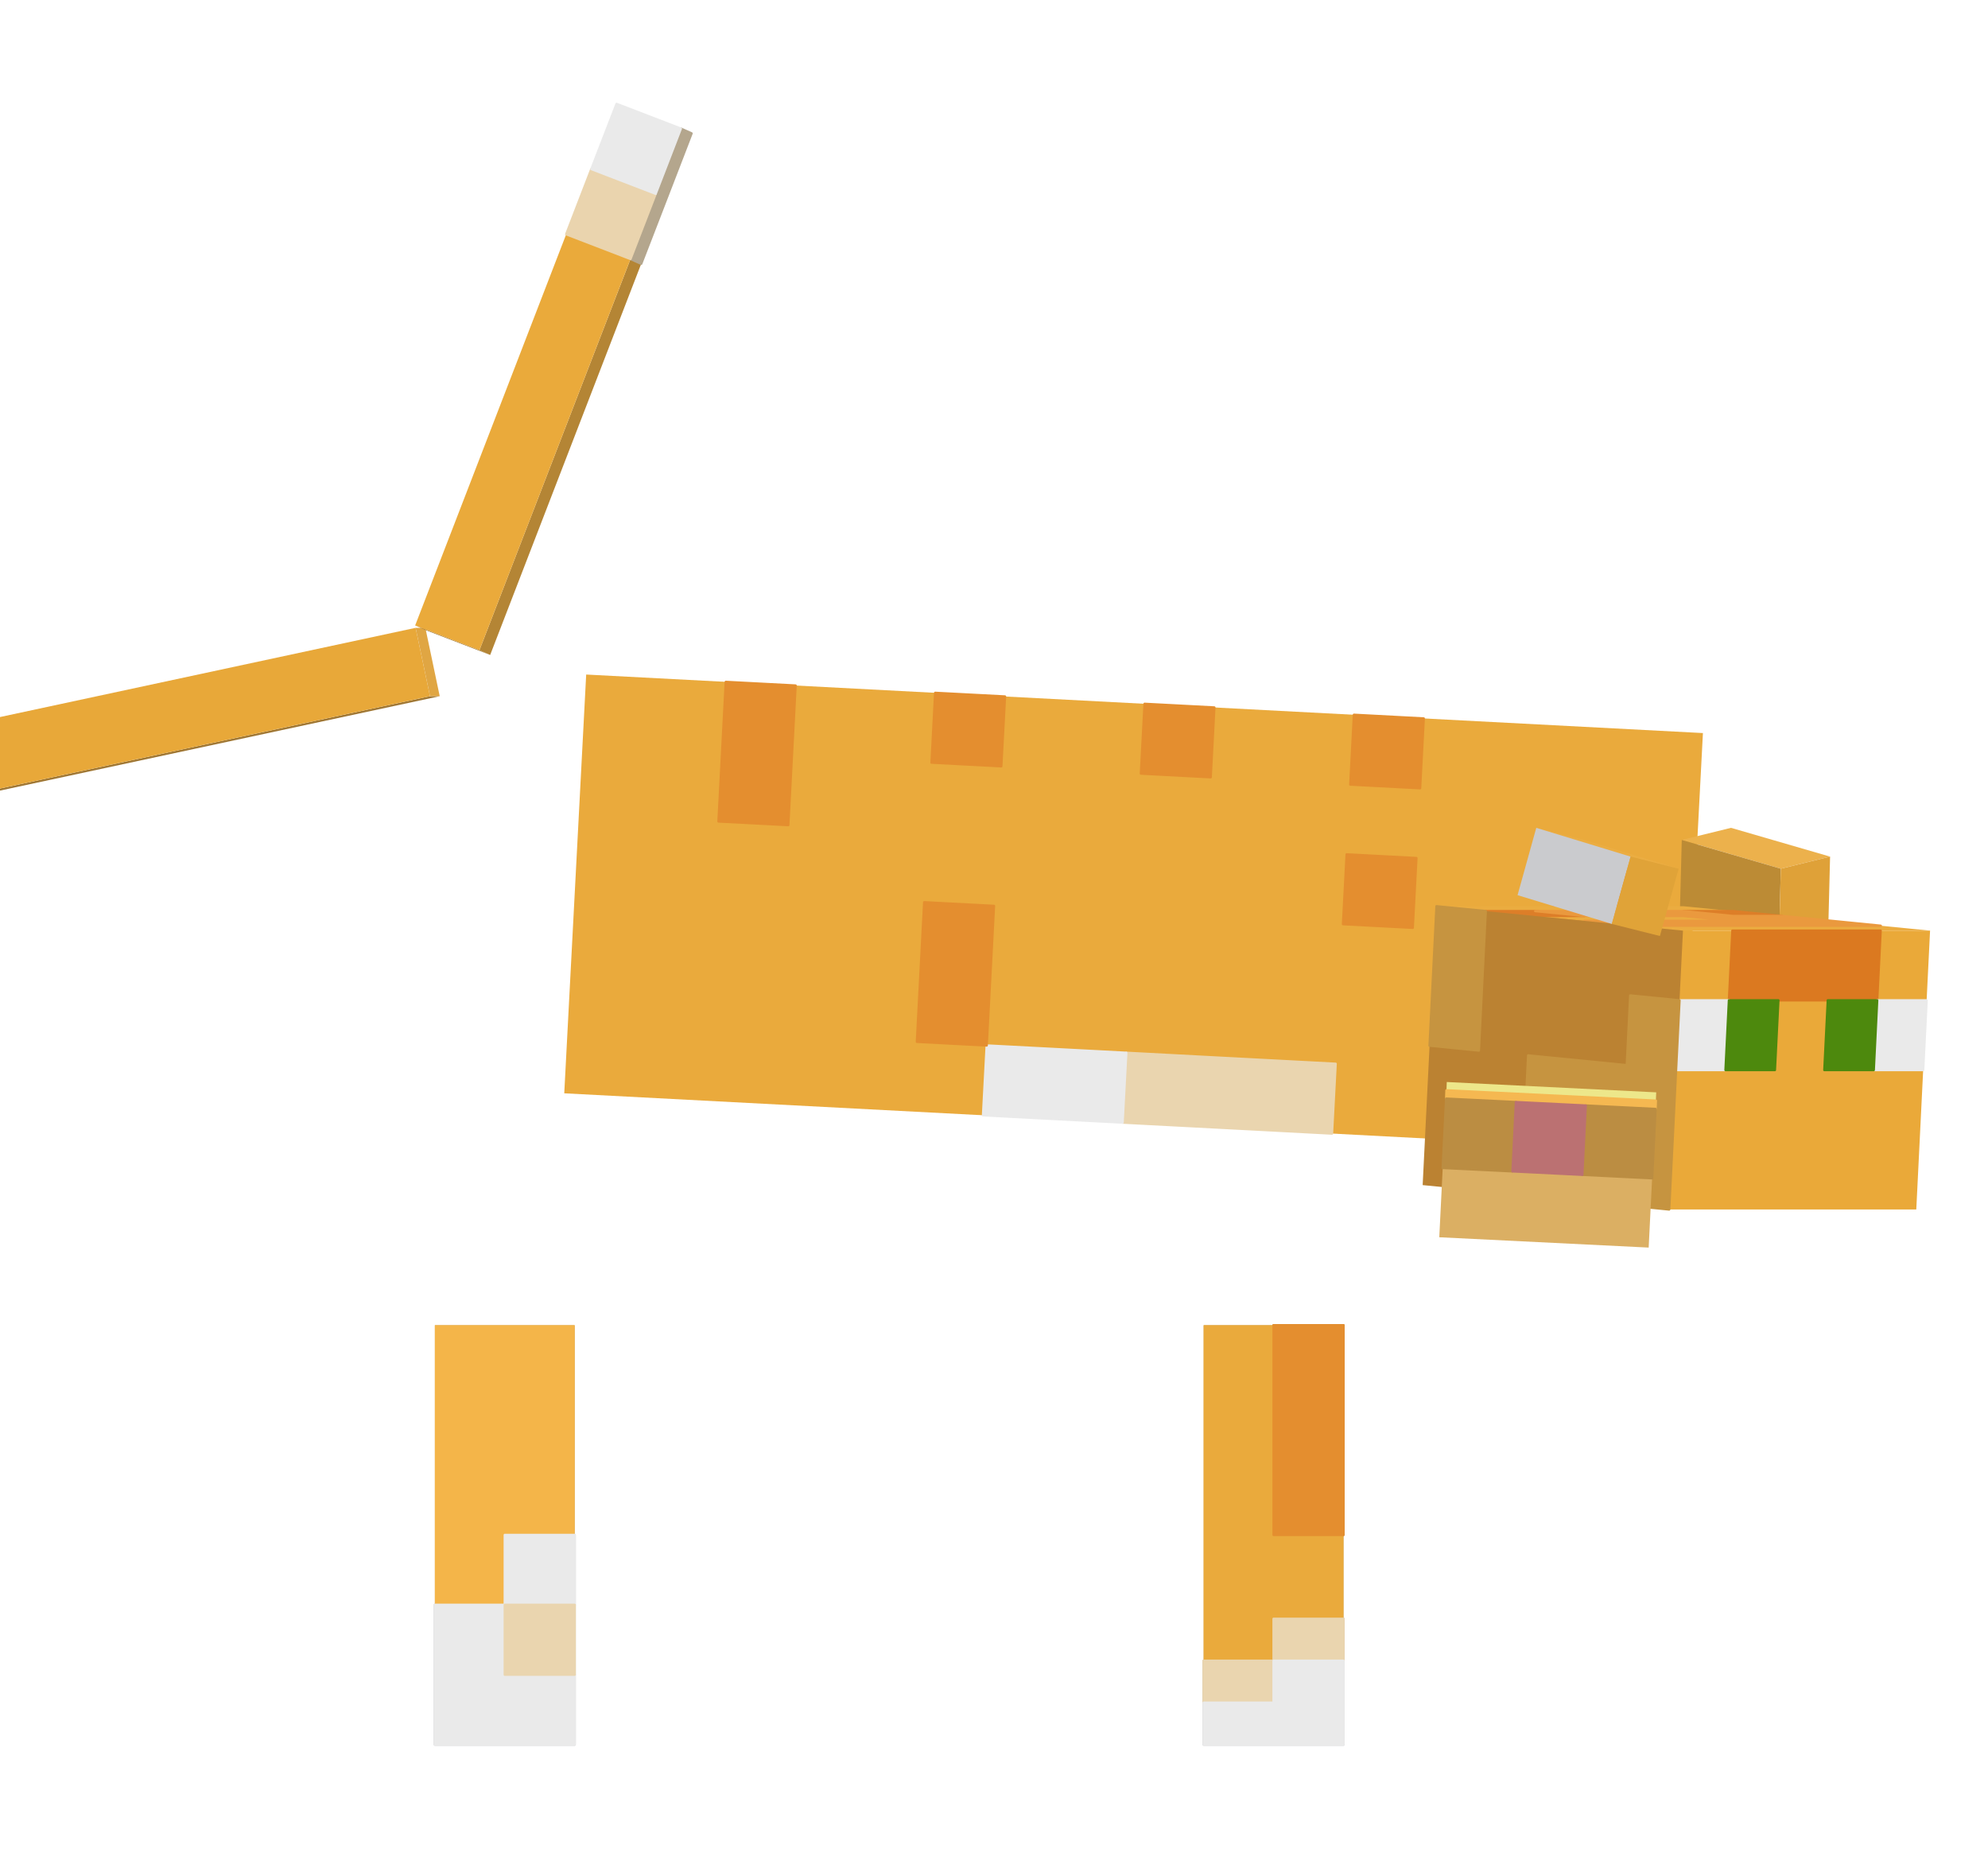
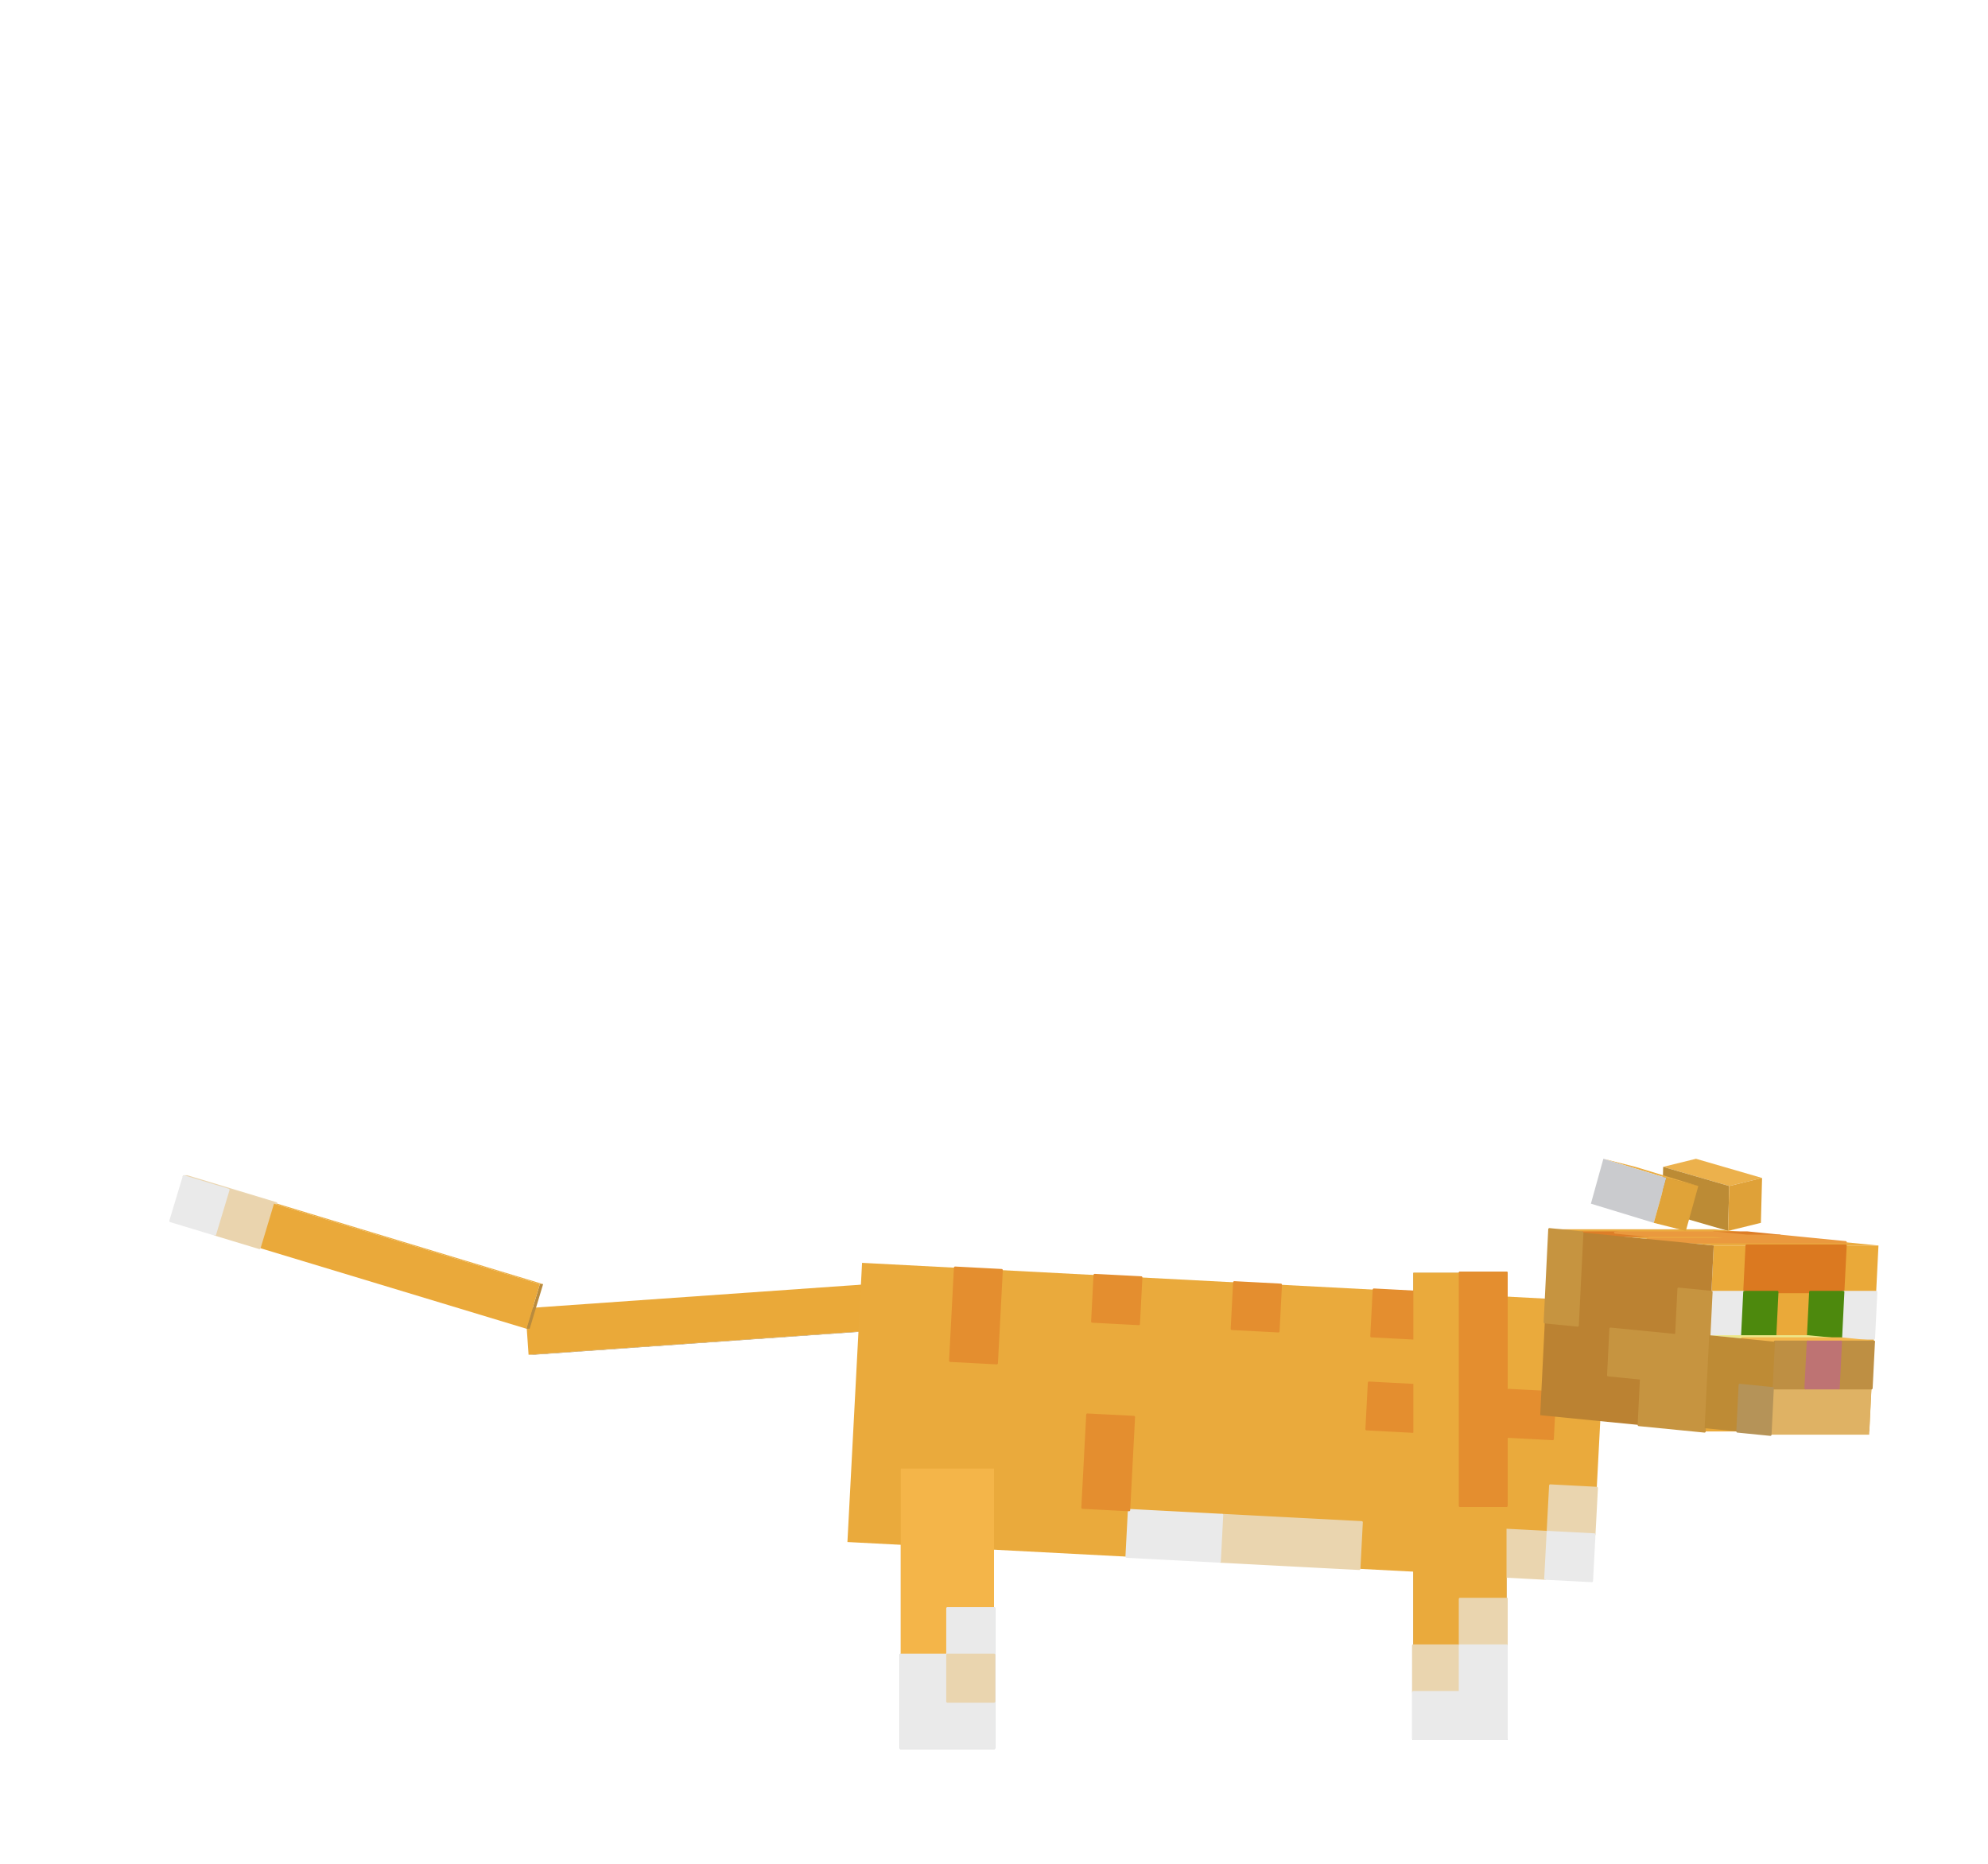
<svg xmlns="http://www.w3.org/2000/svg" viewBox="0 0 512 480" width="512" height="480" role="img" aria-labelledby="walk-0-title">
  <g id="cat">
    <g id="leg-front-left" aria-label="Front left leg">
      <g class="face" data-face="nx">
-         <path fill="#c48f36" d="M310 341.3L346 341.3L346 449.3L310 449.3Z" />
-         <path fill="#be772b" stroke="#be772b" stroke-width=".6" stroke-linejoin="round" d="M328 341.3L346 341.3L346 352.1L328 352.1ZM328 352.1L346 352.1L346 362.9L328 362.9ZM328 362.9L346 362.9L346 373.7L328 373.7ZM328 373.7L346 373.7L346 384.5L328 384.5ZM328 384.5L346 384.5L346 395.3L328 395.3Z" />
-         <path fill="#c4b397" stroke="#c4b397" stroke-width=".6" stroke-linejoin="round" d="M328 416.9L346 416.9L346 427.7L328 427.7ZM310 427.7L328 427.7L328 438.5L310 438.5Z" />
-         <path fill="#c4c5c8" stroke="#c4c5c8" stroke-width=".6" stroke-linejoin="round" d="M328 427.7L346 427.7L346 438.5L328 438.5ZM310 438.5L346 438.5L346 449.3L310 449.3Z" />
+         <path fill="#c48f36" d="M364 327.8L388 327.8L388 447.8L364 447.8Z" />
+         <path fill="#be772b" stroke="#be772b" stroke-width=".6" stroke-linejoin="round" d="M376 327.8L388 327.8L388 339.8L376 339.8ZM376 339.8L388 339.8L388 351.8L376 351.8ZM376 351.8L388 351.8L388 363.8L376 363.8ZM376 363.8L388 363.8L388 375.8L376 375.8ZM376 375.8L388 375.8L388 387.8L376 387.8Z" />
+         <path fill="#c4b397" stroke="#c4b397" stroke-width=".6" stroke-linejoin="round" d="M376 411.8L388 411.8L388 423.8L376 423.8ZM364 423.8L376 423.8L376 435.8L364 435.8Z" />
+         <path fill="#c4c5c8" stroke="#c4c5c8" stroke-width=".6" stroke-linejoin="round" d="M376 423.8L388 423.8L388 435.8L376 435.8ZM364 435.8L388 435.8L388 447.8L364 447.8Z" />
      </g>
    </g>
    <g id="leg-hind-left" aria-label="Hind left leg">
      <g class="face" data-face="nx">
-         <path fill="#cc9840" d="M112 341.3L148 341.3L148 449.3L112 449.3Z" />
-         <path fill="#c4c5c8" stroke="#c4c5c8" stroke-width=".6" stroke-linejoin="round" d="M130 395.3L148 395.3L148 413.3L130 413.3ZM112 413.3L130 413.3L130 431.3L112 431.3ZM112 431.3L148 431.3L148 449.3L112 449.3Z" />
-         <path fill="#c4b397" stroke="#c4b397" stroke-width=".6" stroke-linejoin="round" d="M130 413.3L148 413.3L148 431.3L130 431.3Z" />
+         <path fill="#cc9840" d="M232 378.2L256 378.2L256 450.2L232 450.2Z" />
+         <path fill="#c4c5c8" stroke="#c4c5c8" stroke-width=".6" stroke-linejoin="round" d="M244 414.2L256 414.2L256 426.2L244 426.2ZM232 426.2L244 426.2L244 438.2L232 438.2ZM232 438.2L256 438.2L256 450.2L232 450.2Z" />
+         <path fill="#c4b397" stroke="#c4b397" stroke-width=".6" stroke-linejoin="round" d="M244 426.2L256 426.2L256 438.2L244 438.2Z" />
+       </g>
+     </g>
+     <g id="ear-left" aria-label="Left ear">
+       <g class="face" data-face="top">
+         <path fill="#ecb14c" d="M428.34 300.51L436.79 298.43L453.81 303.37L445.35 305.45Z" />
+       </g>
+       <g class="face" data-face="nx">
+         <path fill="#bc8b35" d="M428.34 300.51L445.35 305.45L445.05 317.01L428.04 312.07Z" />
+       </g>
+       <g class="face" data-face="front">
+         <path fill="#dfa138" d="M445.35 305.45L453.81 303.37L453.51 314.93L445.05 317.01Z" />
      </g>
    </g>
    <g id="tail1" aria-label="Tail">
      <g class="face" data-face="front">
-         <path fill="#a07733" d="M110.75 179.3L113.25 179.3L-26.23 209.24L-28.74 209.24Z" />
+         <path fill="#9f7733" d="M231.37 342.2L232.63 342.2L137.39 348.9L136.13 348.9Z" />
+       </g>
+       <g class="face" data-face="top">
+         <path fill="#d49e41" d="M230.54 330.23L231.79 330.23L232.63 342.2L231.37 342.2Z" />
      </g>
      <g class="face" data-face="nx">
-         <path fill="#e8a839" d="M107.04 161.69L110.75 179.3L-28.74 209.24L-32.44 191.63Z" />
+         <path fill="#eaa939" d="M230.54 330.23L231.37 342.2L136.13 348.9L135.3 336.93Z" />
+       </g>
+     </g>
+     <g id="tail2" aria-label="Tail tip">
+       <g class="face" data-face="back">
+         <path fill="#ebad42" d="M139.88 330.71L139.04 330.71L47.36 302.97L48.2 302.97Z" />
+         <path fill="#ebd6b1" stroke="#ebd6b1" stroke-width=".6" stroke-linejoin="round" d="M71.12 309.9L70.28 309.9L58.82 306.43L59.66 306.43ZM59.66 306.43L58.82 306.43L47.36 302.97L48.2 302.97Z" />
      </g>
      <g class="face" data-face="top">
-         <path fill="#e0a643" d="M107.04 161.69L109.55 161.69L113.25 179.3L110.75 179.3Z" />
+         <path fill="#b98b3e" d="M139.04 330.71L139.88 330.71L136.42 342.2L135.58 342.2Z" />
+       </g>
+       <g class="face" data-face="nx">
+         <path fill="#eaa93a" d="M139.04 330.71L135.58 342.2L43.9 314.45L47.36 302.97Z" />
+         <path fill="#ead4ae" stroke="#ead4ae" stroke-width=".6" stroke-linejoin="round" d="M70.28 309.9L66.82 321.39L55.36 317.92L58.82 306.43Z" />
+         <path fill="#eaeaea" stroke="#eaeaea" stroke-width=".6" stroke-linejoin="round" d="M58.82 306.43L55.36 317.92L43.9 314.45L47.36 302.97Z" />
      </g>
    </g>
    <g id="body" aria-label="Body">
      <g class="face" data-face="nx">
-         <path fill="#eaaa3c" d="M438.58 188.79L432.93 296.65L145.32 281.57L150.97 173.72Z" />
-         <path fill="#ead5af" stroke="#ead5af" stroke-width=".6" stroke-linejoin="round" d="M434.81 260.7L433.87 278.67L415.89 277.73L416.84 259.75ZM415.89 277.73L414.95 295.7L396.98 294.76L397.92 276.79ZM343.99 273.96L343.05 291.94L325.08 290.99L326.02 273.02ZM326.02 273.02L325.08 290.99L307.1 290.05L308.04 272.08ZM308.04 272.08L307.1 290.05L289.12 289.11L290.07 271.13Z" />
-         <path fill="#eaeaea" stroke="#eaeaea" stroke-width=".6" stroke-linejoin="round" d="M433.87 278.67L432.93 296.65L414.95 295.7L415.89 277.73ZM290.07 271.13L289.12 289.11L271.15 288.17L272.09 270.19ZM272.09 270.19L271.15 288.17L253.17 287.23L254.12 269.25Z" />
-         <path fill="#e48e2f" stroke="#e48e2f" stroke-width=".6" stroke-linejoin="round" d="M418.72 223.8L417.78 241.78L399.8 240.84L400.74 222.86ZM366.68 185.03L365.74 203L347.76 202.06L348.7 184.08ZM364.79 220.98L363.85 238.95L345.88 238.01L346.82 220.03ZM312.75 182.2L311.81 200.18L293.83 199.23L294.78 181.26ZM258.83 179.37L257.88 197.35L239.91 196.41L240.85 178.43ZM256 233.3L254.12 269.25L236.14 268.31L238.02 232.36ZM204.9 176.55L203.02 212.5L185.04 211.56L186.92 175.61Z" />
+         <path fill="#eaaa3c" d="M413.75 335.27L409.98 407.17L218.25 397.13L222.02 325.23Z" />
+         <path fill="#ead5af" stroke="#ead5af" stroke-width=".6" stroke-linejoin="round" d="M411.24 383.21L410.61 395.19L398.63 394.56L399.26 382.58ZM398.63 394.56L398 406.55L386.02 405.92L386.65 393.94ZM350.69 392.05L350.07 404.03L338.08 403.41L338.71 391.42ZM338.71 391.42L338.08 403.41L326.1 402.78L326.73 390.8ZM326.73 390.8L326.1 402.78L314.12 402.15L314.74 390.17Z" />
+         <path fill="#eaeaea" stroke="#eaeaea" stroke-width=".6" stroke-linejoin="round" d="M410.61 395.19L409.98 407.17L398 406.55L398.63 394.56ZM314.74 390.17L314.12 402.15L302.13 401.52L302.76 389.54ZM302.76 389.54L302.13 401.52L290.15 400.89L290.78 388.91Z" />
+         <path fill="#e48e2f" stroke="#e48e2f" stroke-width=".6" stroke-linejoin="round" d="M400.51 358.61L399.88 370.6L387.9 369.97L388.53 357.98ZM365.82 332.76L365.19 344.75L353.21 344.12L353.83 332.13ZM364.56 356.73L363.93 368.71L351.95 368.08L352.58 356.1ZM329.87 330.88L329.24 342.86L317.26 342.23L317.88 330.25ZM293.92 328.99L293.29 340.98L281.31 340.35L281.93 328.37ZM292.03 364.94L290.78 388.91L278.79 388.28L280.05 364.32ZM257.97 327.11L256.71 351.08L244.73 350.45L245.98 326.48Z" />
      </g>
    </g>
-     <g id="tail2" aria-label="Tail tip">
+     <g id="head" aria-label="Head">
      <g class="face" data-face="top">
-         <path fill="#a57e3c" d="M123.48 167.45L126.24 168.68L109.67 162.31L106.92 161.08Z" />
+         <path fill="#ebac40" d="M399.04 316.58L441.47 316.58L483.79 320.77L441.36 320.77Z" />
+         <path fill="#dd7e28" stroke="#dd7e28" stroke-width=".6" stroke-linejoin="round" d="M407.51 317.42L415.99 317.42L424.46 318.26L415.97 318.26ZM441.45 317.42L449.93 317.42L458.4 318.26L449.91 318.26Z" />
+         <path fill="#ea993e" stroke="#ea993e" stroke-width=".6" stroke-linejoin="round" d="M415.99 317.42L441.45 317.42L449.91 318.26L424.46 318.26ZM441.43 318.26L458.4 318.26L466.86 319.1L449.89 319.1ZM424.44 319.1L466.86 319.1L475.33 319.93L432.9 319.93Z" />
      </g>
-       <g class="face" data-face="back">
-         <path fill="#b48535" d="M126.24 168.68L123.48 167.45L175.35 33.12L178.11 34.35Z" />
-         <path fill="#b4a68d" stroke="#b4a68d" stroke-width=".6" stroke-linejoin="round" d="M165.14 67.93L162.38 66.7L168.87 49.91L171.63 51.14ZM171.63 51.14L168.87 49.91L175.35 33.12L178.11 34.35Z" />
+       <g class="face" data-face="front">
+         <path fill="#eaa939" d="M441.36 320.77L483.79 320.77L481.42 368.65L439 368.65Z" />
+         <path fill="#db7920" stroke="#db7920" stroke-width=".6" stroke-linejoin="round" d="M449.85 320.77L475.31 320.77L474.71 332.74L449.26 332.74Z" />
+         <path fill="#eaeaea" stroke="#eaeaea" stroke-width=".6" stroke-linejoin="round" d="M440.77 332.74L449.26 332.74L448.67 344.71L440.18 344.71ZM474.71 332.74L483.2 332.74L482.61 344.71L474.12 344.71Z" />
+         <path fill="#4d890d" stroke="#4d890d" stroke-width=".6" stroke-linejoin="round" d="M449.26 332.74L457.74 332.74L457.15 344.71L448.67 344.71ZM466.23 332.74L474.71 332.74L474.12 344.71L465.64 344.71Z" />
      </g>
      <g class="face" data-face="nx">
-         <path fill="#eaaa3b" d="M123.48 167.45L106.92 161.08L158.79 26.75L175.35 33.12Z" />
-         <path fill="#ead4ae" stroke="#ead4ae" stroke-width=".6" stroke-linejoin="round" d="M162.38 66.7L145.82 60.33L152.3 43.54L168.87 49.91Z" />
-         <path fill="#eaeaea" stroke="#eaeaea" stroke-width=".6" stroke-linejoin="round" d="M168.87 49.91L152.3 43.54L158.79 26.75L175.35 33.12Z" />
+         <path fill="#bb8232" d="M399.04 316.58L441.36 320.77L439 368.65L396.67 364.47Z" />
+         <path fill="#c69440" stroke="#c69440" stroke-width=".6" stroke-linejoin="round" d="M399.04 316.58L407.51 317.42L406.91 329.39L398.45 328.56ZM398.45 328.56L406.91 329.39L406.32 341.36L397.86 340.53ZM432.31 331.9L440.77 332.74L440.18 344.71L431.72 343.87ZM414.79 342.2L440.18 344.71L439.59 356.68L414.19 354.17ZM422.66 355.01L439.59 356.68L439 368.65L422.07 366.98Z" />
      </g>
    </g>
-     <g id="ear-left" aria-label="Left ear">
+     <g id="ear-right" aria-label="Right ear">
      <g class="face" data-face="top">
-         <path fill="#ecb14c" d="M433.13 216.32L445.81 213.2L471.33 220.61L458.64 223.73Z" />
+         <path fill="#ebad42" d="M412.94 298.43L421.2 300.51L437.39 305.45L429.14 303.37Z" />
      </g>
      <g class="face" data-face="nx">
-         <path fill="#bc8b35" d="M433.13 216.32L458.64 223.73L458.2 241.06L432.68 233.65Z" />
+         <path fill="#cacbce" d="M412.94 298.43L429.14 303.37L425.92 314.93L409.73 309.99Z" />
      </g>
      <g class="face" data-face="front">
-         <path fill="#dfa138" d="M458.64 223.73L471.33 220.61L470.89 237.95L458.2 241.06Z" />
+         <path fill="#e0a338" d="M429.14 303.37L437.39 305.45L434.18 317.01L425.92 314.93Z" />
      </g>
    </g>
    <g id="leg-hind-right" aria-label="Hind right leg">
      <g class="face" data-face="nx">
-         <path fill="#f4b549" d="M112 341.3L148 341.3L148 449.3L112 449.3Z" />
-         <path fill="#eaeaea" stroke="#eaeaea" stroke-width=".6" stroke-linejoin="round" d="M130 395.3L148 395.3L148 413.3L130 413.3ZM112 413.3L130 413.3L130 431.3L112 431.3ZM112 431.3L148 431.3L148 449.3L112 449.3Z" />
-         <path fill="#ead5af" stroke="#ead5af" stroke-width=".6" stroke-linejoin="round" d="M130 413.3L148 413.3L148 431.3L130 431.3Z" />
+         <path fill="#f4b549" d="M232 378.2L256 378.2L256 450.2L232 450.2Z" />
+         <path fill="#eaeaea" stroke="#eaeaea" stroke-width=".6" stroke-linejoin="round" d="M244 414.2L256 414.2L256 426.2L244 426.2ZM232 426.2L244 426.2L244 438.2L232 438.2ZM232 438.2L256 438.2L256 450.2L232 450.2Z" />
+         <path fill="#ead5af" stroke="#ead5af" stroke-width=".6" stroke-linejoin="round" d="M244 426.2L256 426.2L256 438.2L244 438.2Z" />
      </g>
    </g>
    <g id="leg-front-right" aria-label="Front right leg">
      <g class="face" data-face="nx">
-         <path fill="#eaaa3c" d="M310 341.3L346 341.3L346 449.3L310 449.3Z" />
-         <path fill="#e48e2f" stroke="#e48e2f" stroke-width=".6" stroke-linejoin="round" d="M328 341.3L346 341.3L346 352.1L328 352.1ZM328 352.1L346 352.1L346 362.9L328 362.9ZM328 362.9L346 362.9L346 373.7L328 373.7ZM328 373.7L346 373.7L346 384.5L328 384.5ZM328 384.5L346 384.5L346 395.3L328 395.3Z" />
-         <path fill="#ead5af" stroke="#ead5af" stroke-width=".6" stroke-linejoin="round" d="M328 416.9L346 416.9L346 427.7L328 427.7ZM310 427.7L328 427.7L328 438.5L310 438.5Z" />
-         <path fill="#eaeaea" stroke="#eaeaea" stroke-width=".6" stroke-linejoin="round" d="M328 427.7L346 427.7L346 438.5L328 438.5ZM310 438.5L346 438.5L346 449.3L310 449.3Z" />
-       </g>
-     </g>
-     <g id="head" aria-label="Head">
-       <g class="face" data-face="top">
-         <path fill="#ebac40" d="M369.96 233.39L433.6 233.39L497.08 239.67L433.44 239.67Z" />
-         <path fill="#dd7e28" stroke="#dd7e28" stroke-width=".6" stroke-linejoin="round" d="M382.65 234.64L395.38 234.64L408.08 235.9L395.35 235.9ZM433.56 234.64L446.29 234.64L458.99 235.9L446.26 235.9Z" />
-         <path fill="#ea993e" stroke="#ea993e" stroke-width=".6" stroke-linejoin="round" d="M395.38 234.64L433.56 234.64L446.26 235.9L408.08 235.9ZM433.53 235.9L458.99 235.9L471.69 237.15L446.23 237.15ZM408.05 237.15L471.69 237.15L484.38 238.41L420.74 238.41Z" />
-       </g>
-       <g class="face" data-face="front">
-         <path fill="#eaa939" d="M433.44 239.67L497.08 239.67L493.53 311.49L429.89 311.49Z" />
-         <path fill="#db7920" stroke="#db7920" stroke-width=".6" stroke-linejoin="round" d="M446.17 239.67L484.35 239.67L483.46 257.62L445.28 257.62Z" />
-         <path fill="#eaeaea" stroke="#eaeaea" stroke-width=".6" stroke-linejoin="round" d="M432.55 257.62L445.28 257.62L444.39 275.58L431.66 275.58ZM483.46 257.62L496.19 257.62L495.3 275.58L482.58 275.58Z" />
-         <path fill="#4d890d" stroke="#4d890d" stroke-width=".6" stroke-linejoin="round" d="M445.28 257.62L458.01 257.62L457.12 275.58L444.39 275.58ZM470.74 257.62L483.46 257.62L482.58 275.58L469.85 275.58Z" />
-       </g>
-       <g class="face" data-face="nx">
-         <path fill="#bb8232" d="M369.96 233.39L433.44 239.67L429.89 311.49L366.4 305.21Z" />
-         <path fill="#c69440" stroke="#c69440" stroke-width=".6" stroke-linejoin="round" d="M369.96 233.39L382.65 234.64L381.76 252.6L369.07 251.34ZM369.07 251.34L381.76 252.6L380.88 270.56L368.18 269.3ZM419.86 256.37L432.55 257.62L431.66 275.58L418.97 274.32ZM393.57 271.81L431.66 275.58L430.78 293.53L392.69 289.77ZM405.38 291.02L430.78 293.53L429.89 311.49L404.5 308.98Z" />
-       </g>
-     </g>
-     <g id="ear-right" aria-label="Right ear">
-       <g class="face" data-face="top">
-         <path fill="#ebad42" d="M395.66 213.2L408.04 216.32L432.33 223.73L419.95 220.61Z" />
-       </g>
-       <g class="face" data-face="nx">
-         <path fill="#cacbce" d="M395.66 213.2L419.95 220.61L415.12 237.95L390.84 230.54Z" />
-       </g>
-       <g class="face" data-face="front">
-         <path fill="#e0a338" d="M419.95 220.61L432.33 223.73L427.5 241.06L415.12 237.95Z" />
+         <path fill="#eaaa3c" d="M364 327.8L388 327.8L388 447.8L364 447.8Z" />
+         <path fill="#e48e2f" stroke="#e48e2f" stroke-width=".6" stroke-linejoin="round" d="M376 327.8L388 327.8L388 339.8L376 339.8ZM376 339.8L388 339.8L388 351.8L376 351.8ZM376 351.8L388 351.8L388 363.8L376 363.8ZM376 363.8L388 363.8L388 375.8L376 375.8ZM376 375.8L388 375.8L388 387.8L376 387.8Z" />
+         <path fill="#ead5af" stroke="#ead5af" stroke-width=".6" stroke-linejoin="round" d="M376 411.8L388 411.8L388 423.8L376 423.8ZM364 423.8L376 423.8L376 435.8L364 435.8Z" />
+         <path fill="#eaeaea" stroke="#eaeaea" stroke-width=".6" stroke-linejoin="round" d="M376 423.8L388 423.8L388 435.8L376 435.8ZM364 435.8L388 435.8L388 447.8L364 447.8Z" />
      </g>
    </g>
    <g id="snout" aria-label="Muzzle">
      <g class="face" data-face="top">
-         <path fill="#ede78a" d="M372.61 278.66L426.55 281.32L426.38 285.6L372.45 282.94Z" />
-         <path fill="#f5b851" stroke="#f5b851" stroke-width=".6" stroke-linejoin="round" d="M372.53 280.8L426.46 283.46L426.38 285.6L372.45 282.94Z" />
+         <path fill="#ede788" d="M440.2 343.87L465.66 343.87L482.59 345.55L457.13 345.55Z" />
+         <path fill="#f4b74d" stroke="#f4b74d" stroke-width=".6" stroke-linejoin="round" d="M448.67 344.71L474.12 344.71L482.59 345.55L457.13 345.55Z" />
      </g>
      <g class="face" data-face="front">
-         <path fill="#dbaf63" d="M372.45 282.94L426.38 285.6L424.61 321.3L370.68 318.64Z" />
-         <path fill="#bb8d42" stroke="#bb8d42" stroke-width=".6" stroke-linejoin="round" d="M372.45 282.94L390.42 283.82L389.54 301.67L371.56 300.79ZM408.4 284.71L426.38 285.6L425.5 303.45L407.52 302.56Z" />
-         <path fill="#bb7172" stroke="#bb7172" stroke-width=".6" stroke-linejoin="round" d="M390.42 283.82L408.4 284.71L407.52 302.56L389.54 301.67Z" />
+         <path fill="#dfb264" d="M457.13 345.55L482.59 345.55L481.4 369.49L455.95 369.49Z" />
+         <path fill="#be8f43" stroke="#be8f43" stroke-width=".6" stroke-linejoin="round" d="M457.13 345.55L465.62 345.55L465.02 357.52L456.54 357.52ZM474.1 345.55L482.59 345.55L481.99 357.52L473.51 357.52Z" />
+         <path fill="#be7373" stroke="#be7373" stroke-width=".6" stroke-linejoin="round" d="M465.62 345.55L474.1 345.55L473.51 357.52L465.02 357.52Z" />
+       </g>
+       <g class="face" data-face="nx">
+         <path fill="#be8b35" d="M440.2 343.87L457.13 345.55L455.95 369.49L439.02 367.82Z" />
+         <path fill="#b59358" stroke="#b59358" stroke-width=".6" stroke-linejoin="round" d="M448.07 356.68L456.54 357.52L455.95 369.49L447.48 368.65Z" />
      </g>
    </g>
  </g>
</svg>
